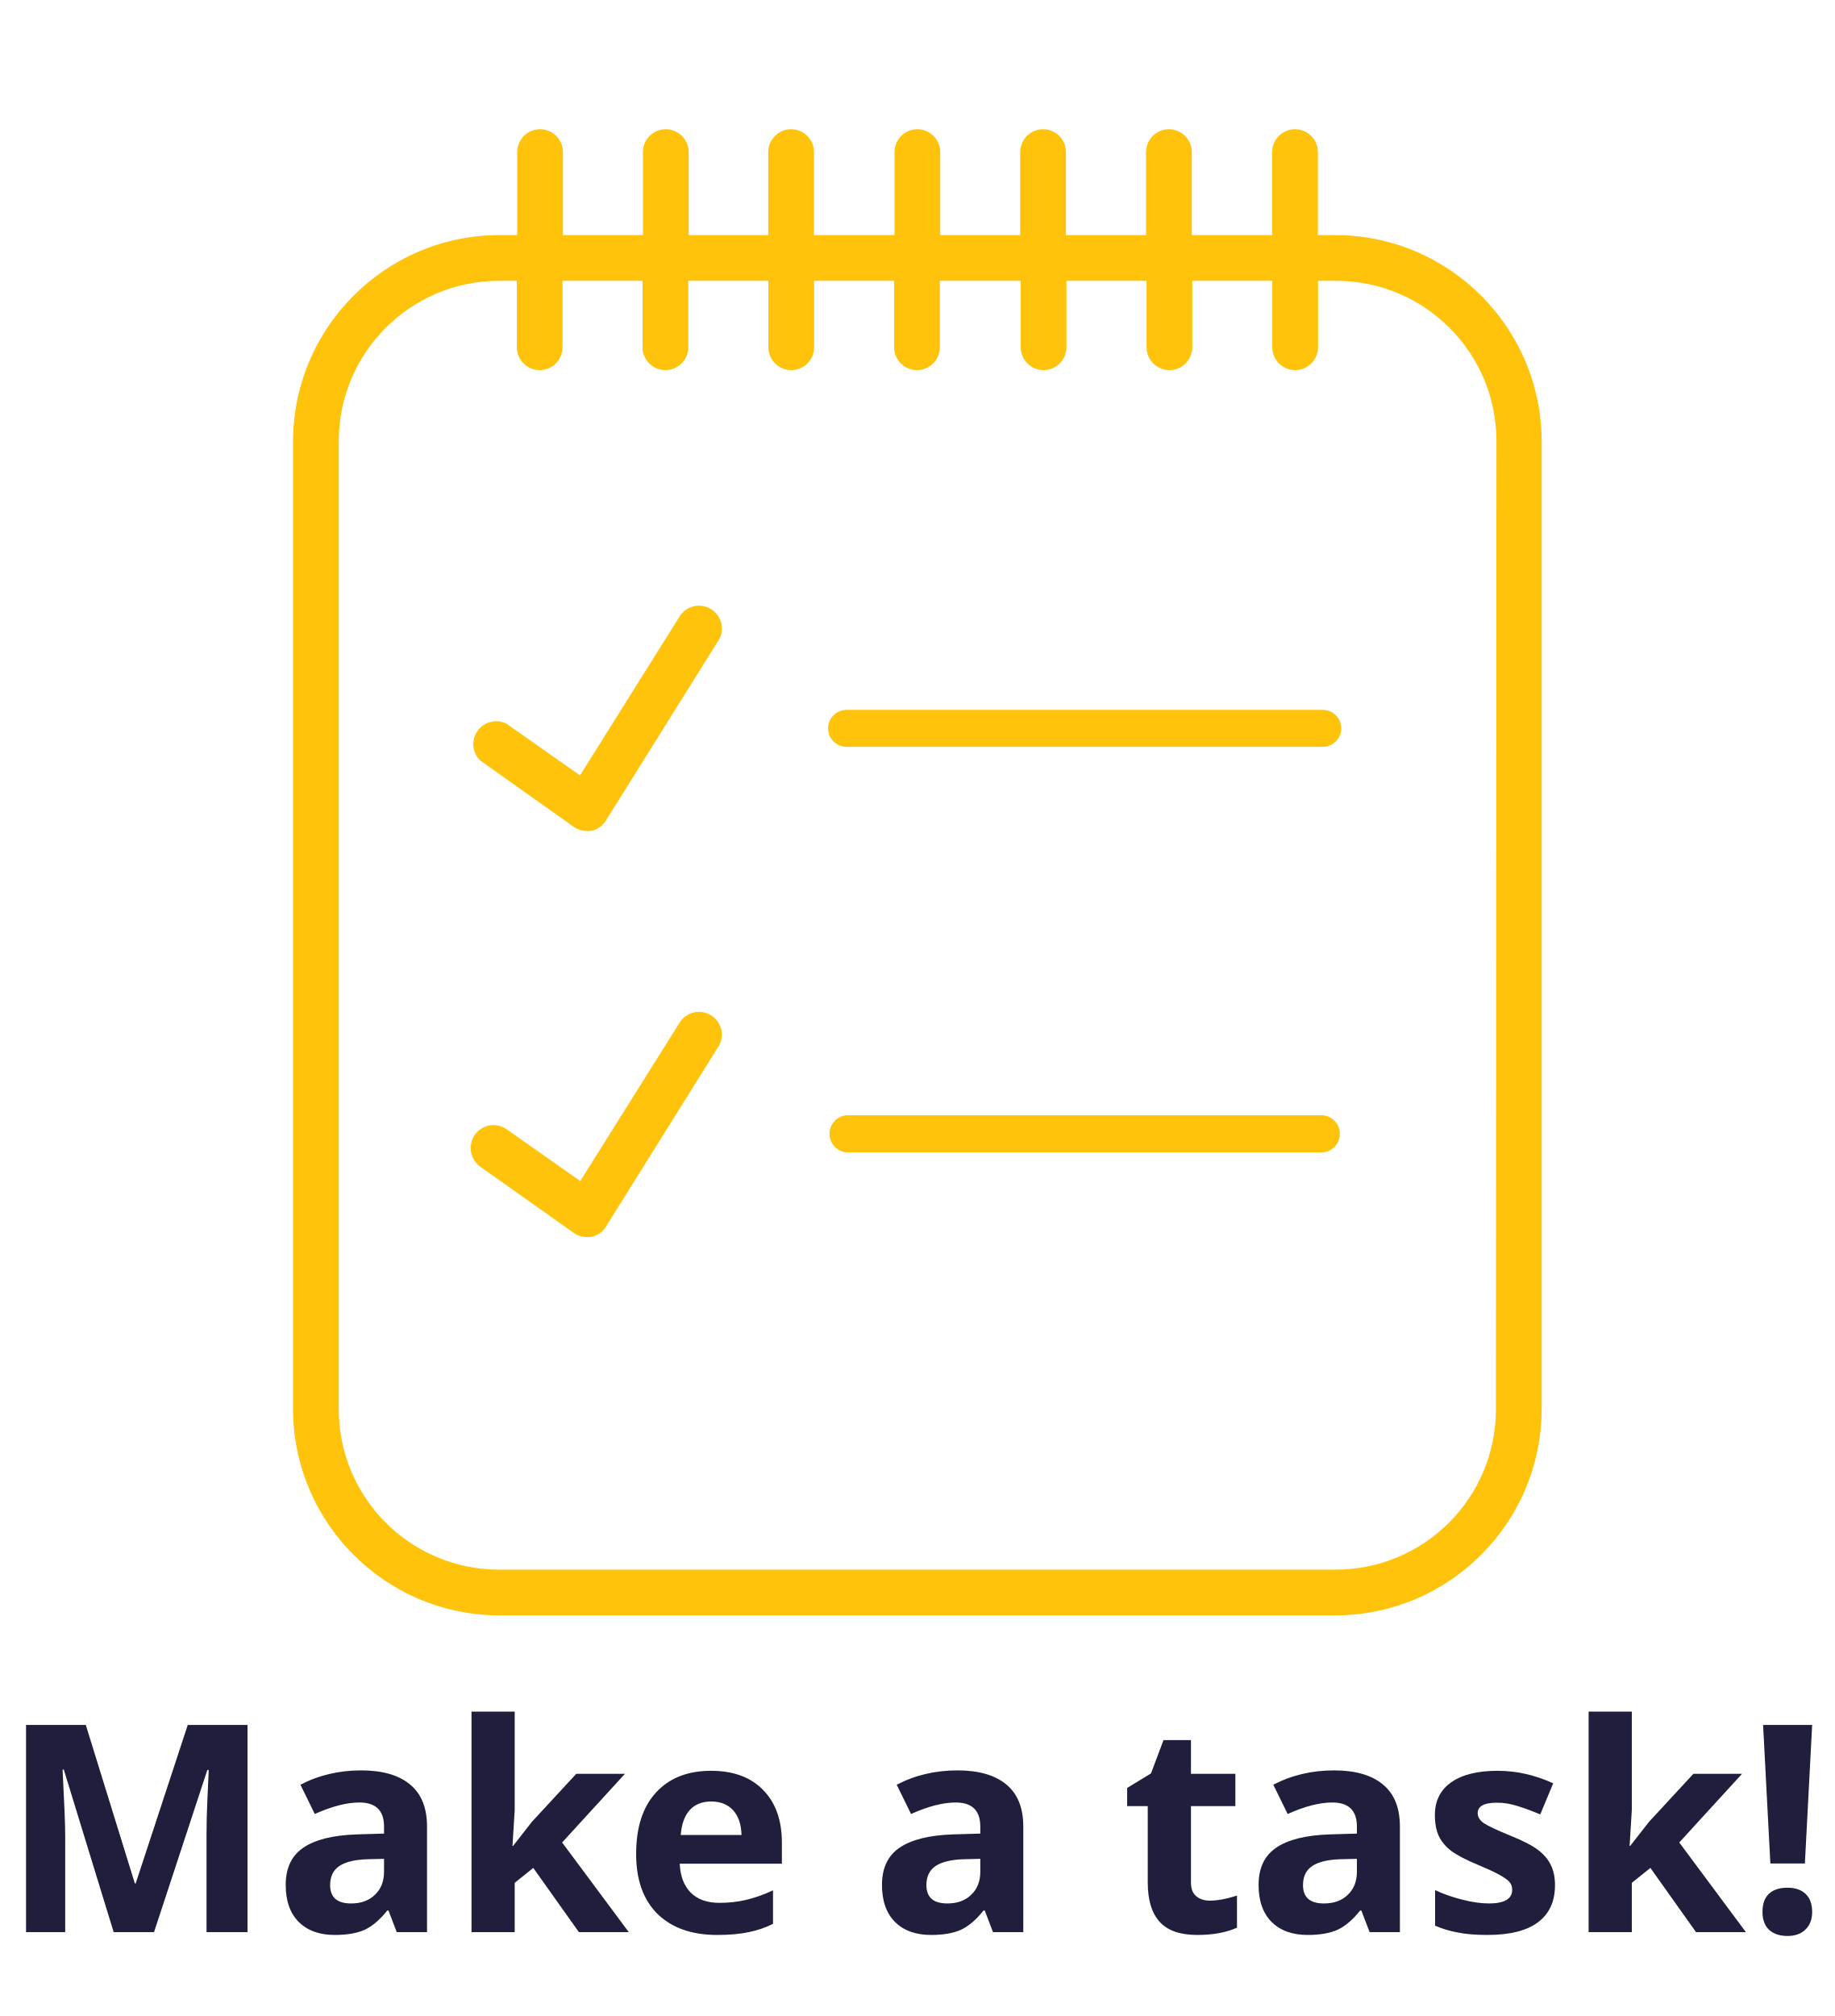
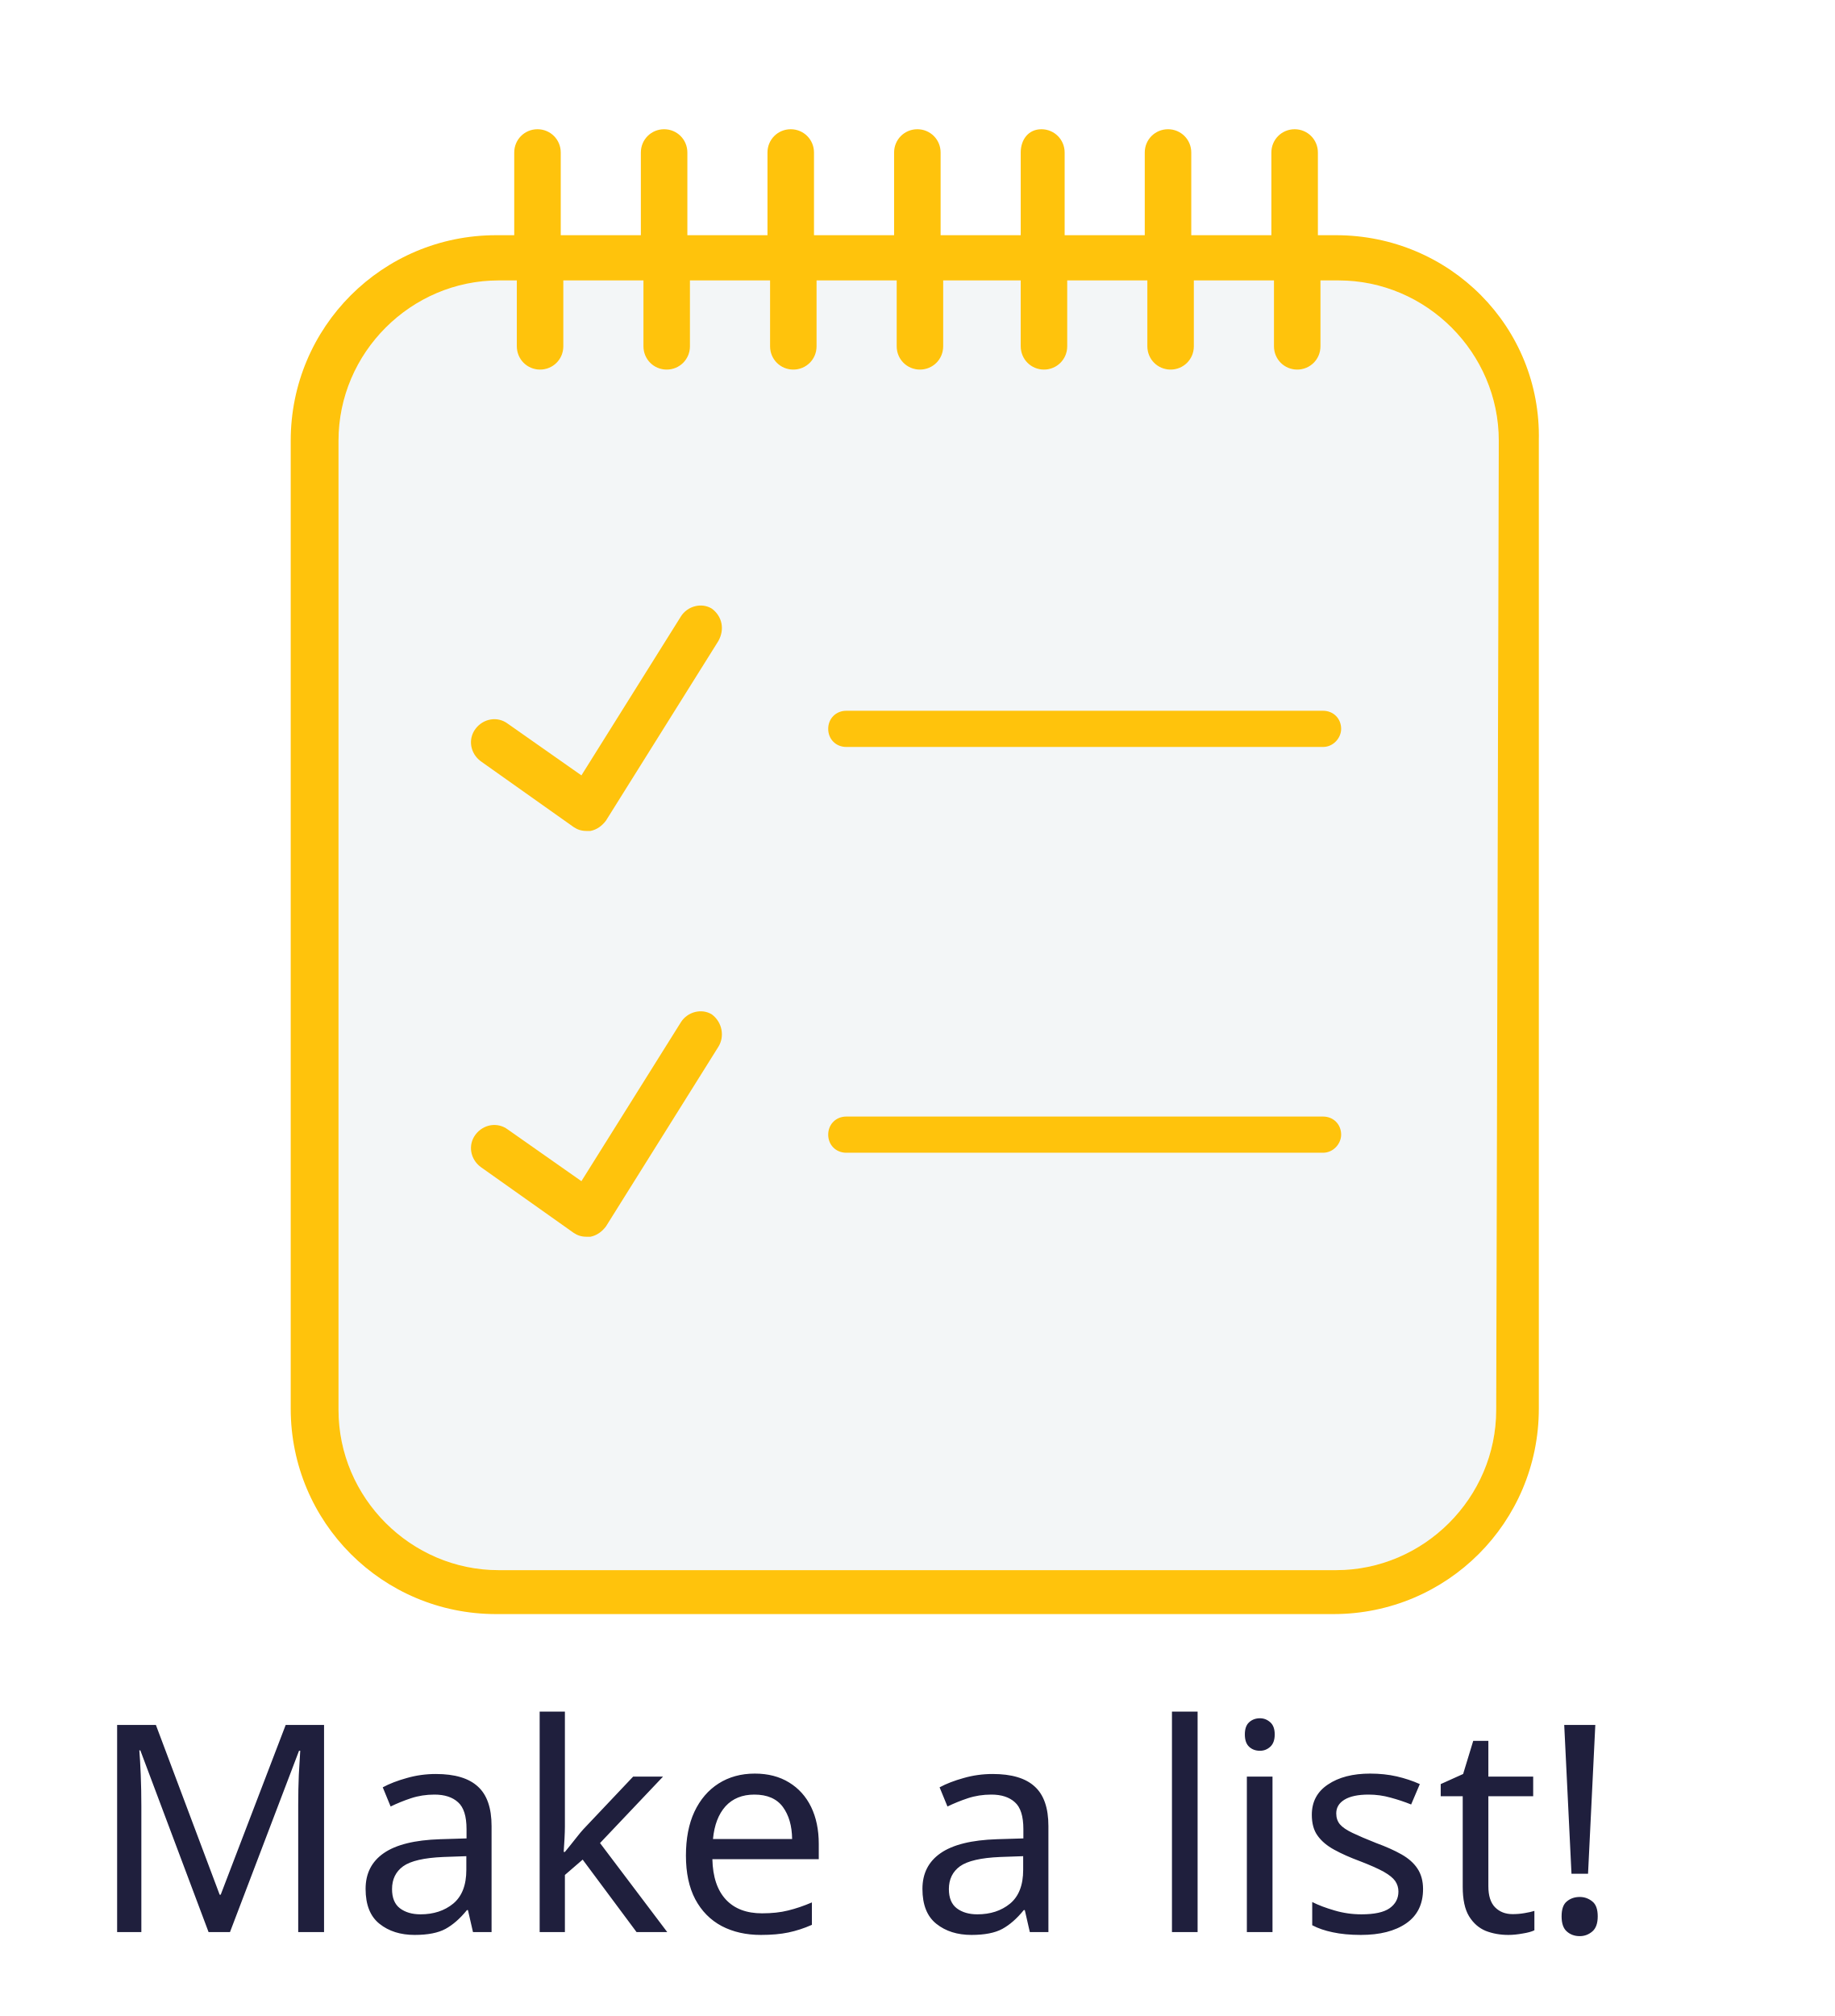
- <svg xmlns="http://www.w3.org/2000/svg" id="Layer_1" data-name="Layer 1" viewBox="0 0 142 156">
-   <defs>
-     <style>.cls-1{fill:#ffc30c;}.cls-2{font-size:22.46px;fill:#1f1f3d;font-family:OpenSans-Bold, Open Sans;font-weight:700;}</style>
-   </defs>
-   <path class="cls-1" d="M102.38,57.79H65.52a1.43,1.43,0,1,1,0-2.86h36.86a1.43,1.43,0,1,1,0,2.86Z" />
-   <path class="cls-1" d="M102.38,89.17H65.52a1.44,1.44,0,0,1,0-2.87h36.86a1.44,1.44,0,0,1,0,2.87Z" />
-   <path class="cls-1" d="M103.39,18.19H102V11.77a1.77,1.77,0,0,0-3.54,0v6.42H92.24V11.77a1.77,1.77,0,1,0-3.54,0v6.42H82.5V11.77a1.77,1.77,0,1,0-3.54,0v6.42H72.77V11.77a1.77,1.77,0,1,0-3.54,0v6.42H63V11.77a1.77,1.77,0,1,0-3.54,0v6.42H53.3V11.77a1.77,1.77,0,1,0-3.54,0v6.42H43.57V11.77a1.77,1.77,0,0,0-3.54,0v6.42H38.61A16,16,0,0,0,22.68,34.12v74.95A16,16,0,0,0,38.61,125h64.78a16,16,0,0,0,15.93-15.93V34.12A16,16,0,0,0,103.39,18.19Zm12.39,90.88a12.41,12.41,0,0,1-12.39,12.39H38.61a12.41,12.41,0,0,1-12.39-12.39V34.12A12.41,12.41,0,0,1,38.61,21.73H40v5.14a1.77,1.77,0,1,0,3.54,0V21.73h6.19v5.14a1.77,1.77,0,1,0,3.54,0V21.73h6.2v5.14a1.77,1.77,0,1,0,3.54,0V21.73h6.19v5.14a1.77,1.77,0,1,0,3.54,0V21.73H79v5.14a1.77,1.77,0,1,0,3.54,0V21.73h6.2v5.14a1.77,1.77,0,1,0,3.54,0V21.73h6.19v5.14a1.77,1.77,0,1,0,3.54,0V21.73h1.42a12.41,12.41,0,0,1,12.39,12.39ZM55.59,49.58,46.89,63.5a1.76,1.76,0,0,1-1.15.8,2,2,0,0,1-.35,0,1.8,1.8,0,0,1-1-.33l-7.22-5.12A1.77,1.77,0,0,1,39.2,56l5.69,4L52.6,47.7a1.77,1.77,0,1,1,3,1.88Zm0,31.42-8.7,13.93a1.74,1.74,0,0,1-1.15.79,1.34,1.34,0,0,1-.35,0,1.72,1.72,0,0,1-1-.33l-7.22-5.11a1.79,1.79,0,0,1-.42-2.47,1.77,1.77,0,0,1,2.47-.42l5.69,4L52.6,79.13a1.76,1.76,0,1,1,3,1.87Z" />
-   <text class="cls-2" transform="translate(0 149.51)">Make a task!</text>
+ <svg xmlns="http://www.w3.org/2000/svg" version="1.1" id="Layer_1" x="0px" y="0px" viewBox="0 0 142 156" style="enable-background:new 0 0 142 156;" xml:space="preserve">
+   <style type="text/css">
+ 	.st0{fill:#F3F6F7;}
+ 	.st1{fill:#FFC30C;}
+ 	.st2{fill:#1F1F3D;}
+ 	.st3{font-family:'OpenSans-Bold';}
+ 	.st4{font-size:22.459px;}
+ </style>
+   <g>
+     <g>
+       <path class="st0" d="M115.8,109.1c0,6.8-5.6,12.4-12.4,12.4H38.6c-6.8,0-12.4-5.6-12.4-12.4V34.1c0-6.8,5.6-12.4,12.4-12.4H40v5.1    c0,1,0.8,1.8,1.8,1.8s1.8-0.8,1.8-1.8v-5.1h6.2v5.1c0,1,0.8,1.8,1.8,1.8c1,0,1.8-0.8,1.8-1.8v-5.1h6.2v5.1c0,1,0.8,1.8,1.8,1.8    s1.8-0.8,1.8-1.8v-5.1h6.2v5.1c0,1,0.8,1.8,1.8,1.8c1,0,1.8-0.8,1.8-1.8v-5.1H79v5.1c0,1,0.8,1.8,1.8,1.8c1,0,1.8-0.8,1.8-1.8    v-5.1h6.2v5.1c0,1,0.8,1.8,1.8,1.8s1.8-0.8,1.8-1.8v-5.1h6.2v5.1c0,1,0.8,1.8,1.8,1.8s1.8-0.8,1.8-1.8v-5.1h1.4    c6.8,0,12.4,5.6,12.4,12.4L115.8,109.1z" />
+       <path class="st1" d="M102.4,57.8H65.5c-0.8,0-1.4-0.6-1.4-1.4c0-0.8,0.6-1.4,1.4-1.4h36.9c0.8,0,1.4,0.6,1.4,1.4    C103.8,57.1,103.2,57.8,102.4,57.8z" />
+       <path class="st1" d="M102.4,89.2H65.5c-0.8,0-1.4-0.6-1.4-1.4s0.6-1.4,1.4-1.4h36.9c0.8,0,1.4,0.6,1.4,1.4    C103.8,88.5,103.2,89.2,102.4,89.2z" />
+       <path class="st1" d="M103.4,18.2H102v-6.4c0-1-0.8-1.8-1.8-1.8s-1.8,0.8-1.8,1.8v6.4h-6.2v-6.4c0-1-0.8-1.8-1.8-1.8    s-1.8,0.8-1.8,1.8v6.4h-6.2v-6.4c0-1-0.8-1.8-1.8-1.8S79,10.8,79,11.8v6.4h-6.2v-6.4c0-1-0.8-1.8-1.8-1.8c-1,0-1.8,0.8-1.8,1.8    v6.4H63v-6.4c0-1-0.8-1.8-1.8-1.8c-1,0-1.8,0.8-1.8,1.8v6.4h-6.2v-6.4c0-1-0.8-1.8-1.8-1.8s-1.8,0.8-1.8,1.8v6.4h-6.2v-6.4    c0-1-0.8-1.8-1.8-1.8c-1,0-1.8,0.8-1.8,1.8v6.4h-1.4c-8.8,0-15.9,7.1-15.9,15.9v74.9c0,8.8,7.1,15.9,15.9,15.9h64.8    c8.8,0,15.9-7.1,15.9-15.9V34.1C119.3,25.3,112.2,18.2,103.4,18.2z M115.8,109.1c0,6.8-5.6,12.4-12.4,12.4H38.6    c-6.8,0-12.4-5.6-12.4-12.4V34.1c0-6.8,5.6-12.4,12.4-12.4H40v5.1c0,1,0.8,1.8,1.8,1.8s1.8-0.8,1.8-1.8v-5.1h6.2v5.1    c0,1,0.8,1.8,1.8,1.8c1,0,1.8-0.8,1.8-1.8v-5.1h6.2v5.1c0,1,0.8,1.8,1.8,1.8c1,0,1.8-0.8,1.8-1.8v-5.1h6.2v5.1    c0,1,0.8,1.8,1.8,1.8c1,0,1.8-0.8,1.8-1.8v-5.1H79v5.1c0,1,0.8,1.8,1.8,1.8s1.8-0.8,1.8-1.8v-5.1h6.2v5.1c0,1,0.8,1.8,1.8,1.8    s1.8-0.8,1.8-1.8v-5.1h6.2v5.1c0,1,0.8,1.8,1.8,1.8s1.8-0.8,1.8-1.8v-5.1h1.4c6.8,0,12.4,5.6,12.4,12.4L115.8,109.1z M55.6,49.6    l-8.7,13.9c-0.3,0.4-0.7,0.7-1.2,0.8c-0.1,0-0.2,0-0.3,0c-0.4,0-0.7-0.1-1-0.3l-7.2-5.1c-0.8-0.6-1-1.7-0.4-2.5    c0.6-0.8,1.7-1,2.5-0.4l5.7,4l7.7-12.3c0.5-0.8,1.6-1.1,2.4-0.6C55.9,47.7,56.1,48.7,55.6,49.6z M55.6,81l-8.7,13.9    c-0.3,0.4-0.7,0.7-1.2,0.8c-0.1,0-0.2,0-0.3,0c-0.4,0-0.7-0.1-1-0.3l-7.2-5.1c-0.8-0.6-1-1.7-0.4-2.5c0.6-0.8,1.7-1,2.5-0.4l5.7,4    l7.7-12.3c0.5-0.8,1.6-1.1,2.4-0.6C55.9,79.1,56.1,80.2,55.6,81z" />
+     </g>
+   </g>
+   <text transform="matrix(1 0 0 1 6.8931 149.5078)" class="st2 st3 st4">Make a list!</text>
</svg>
